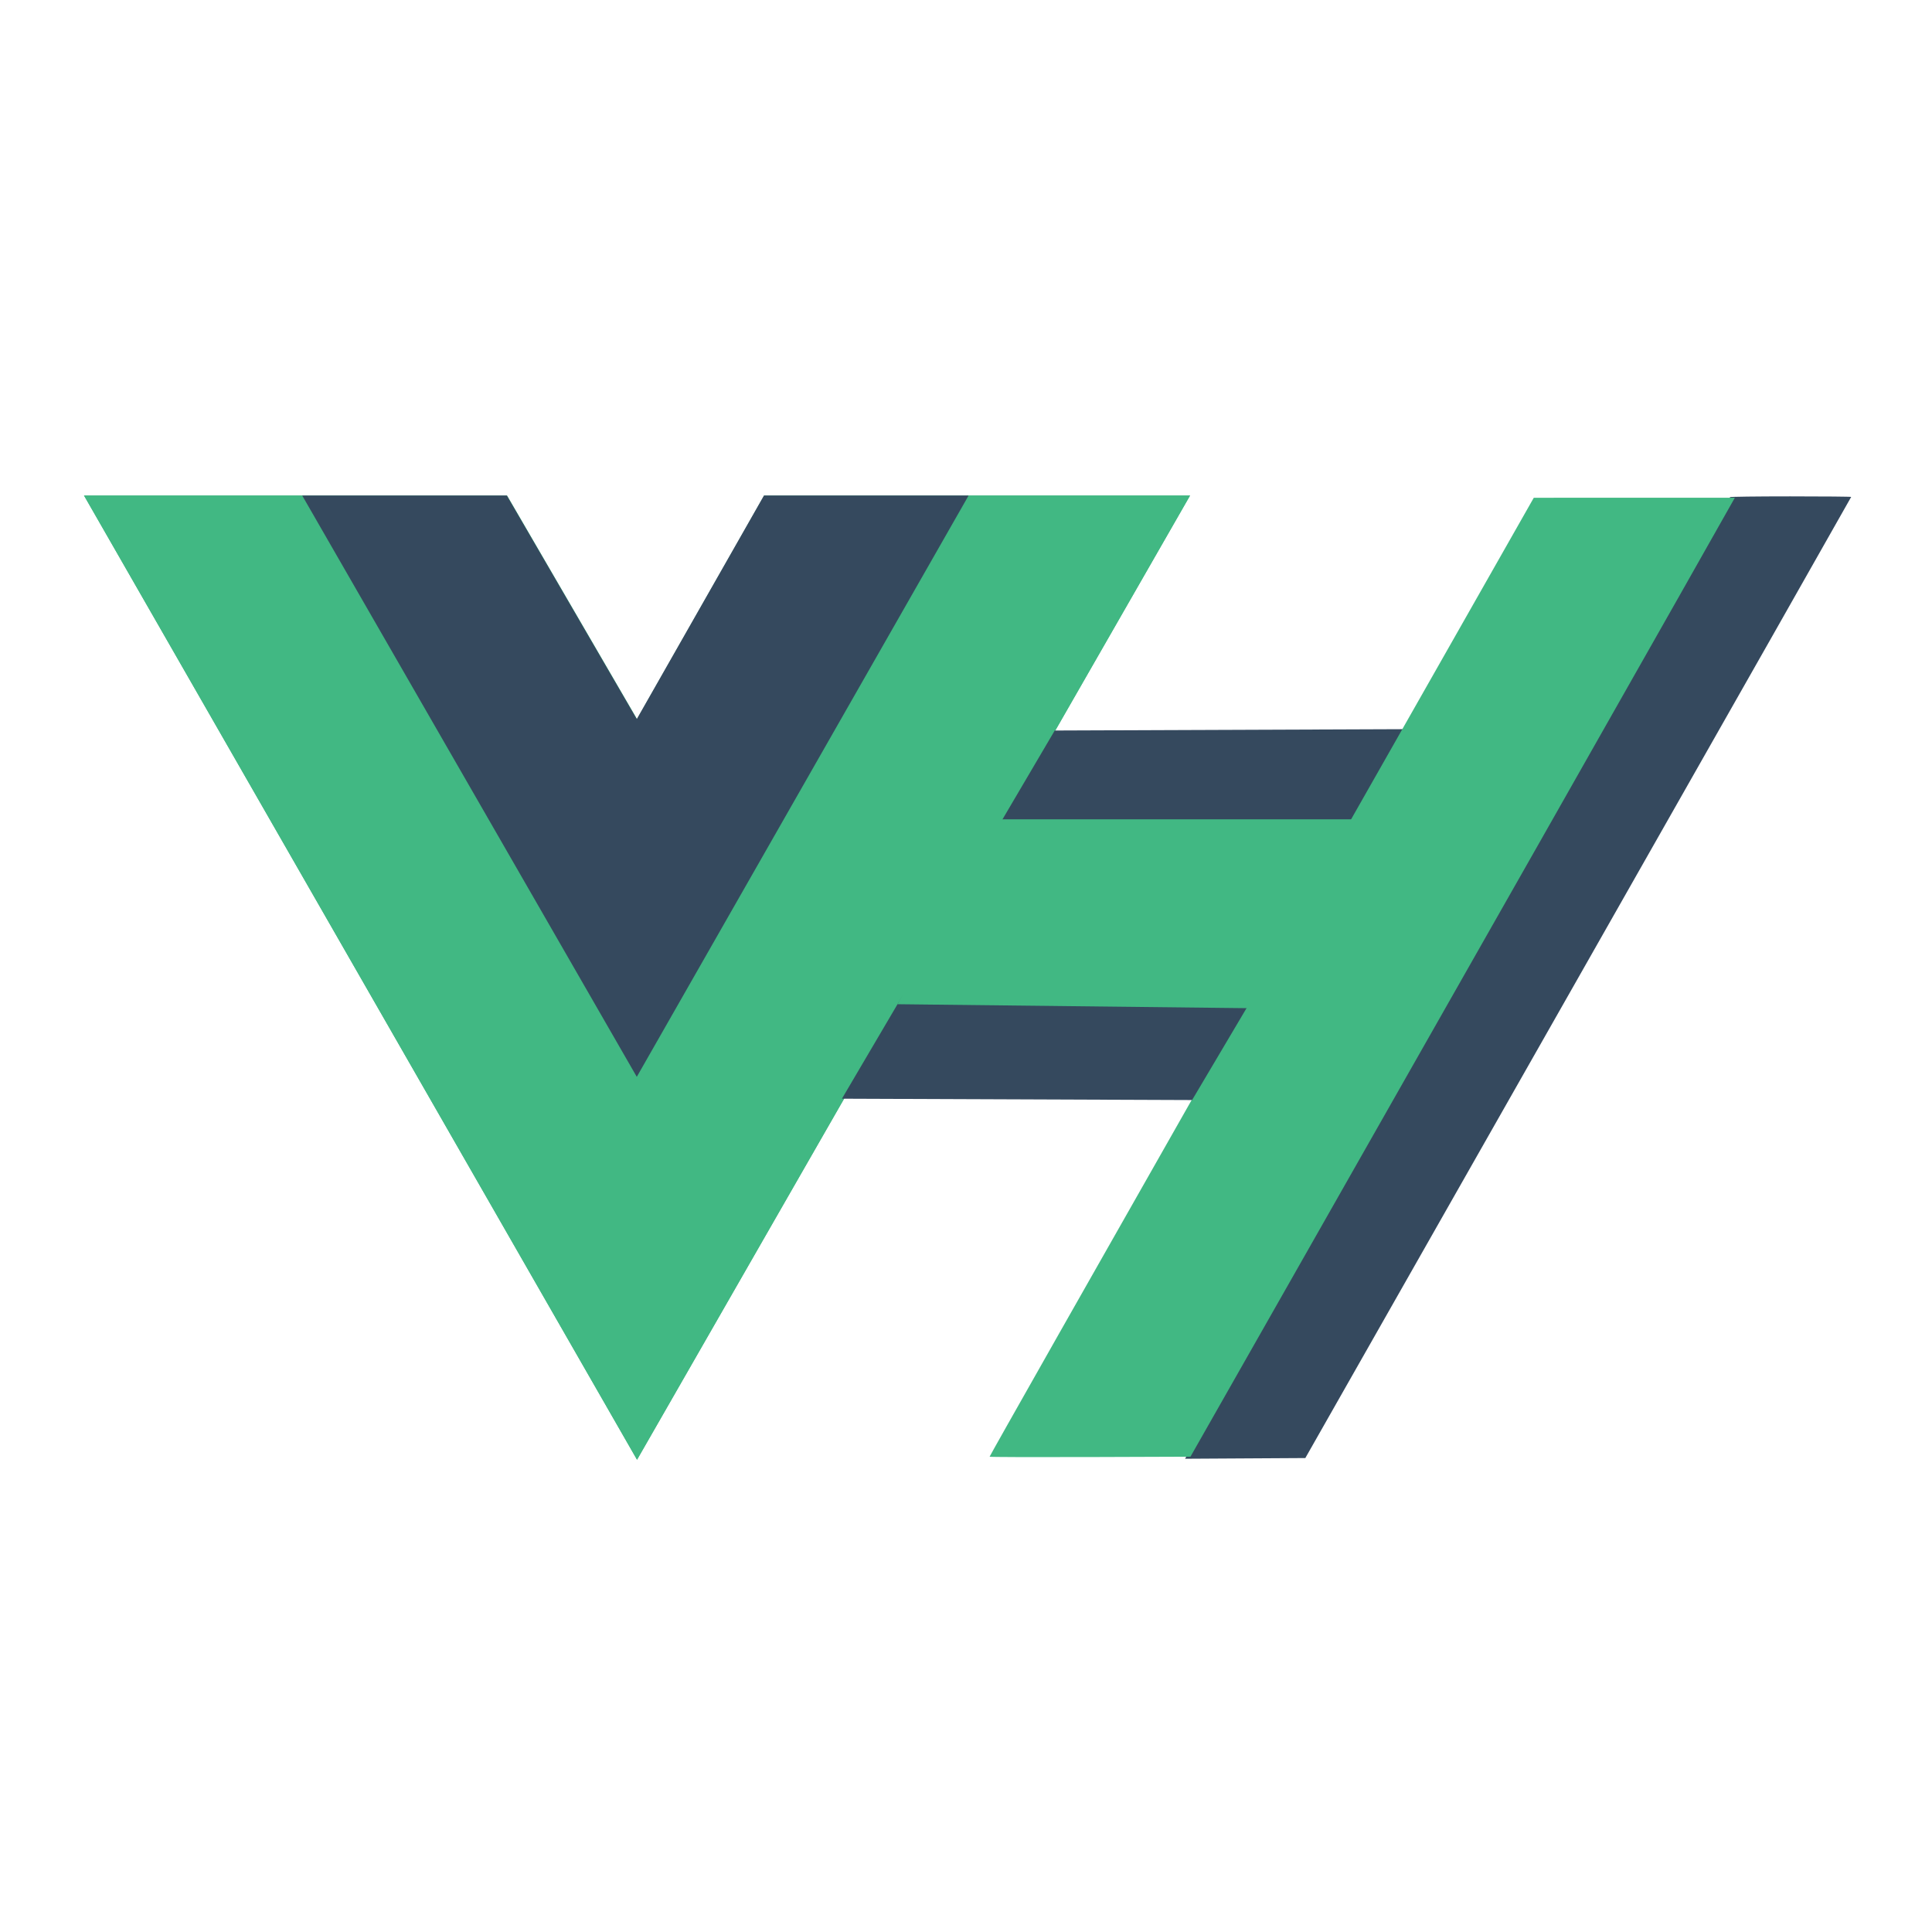
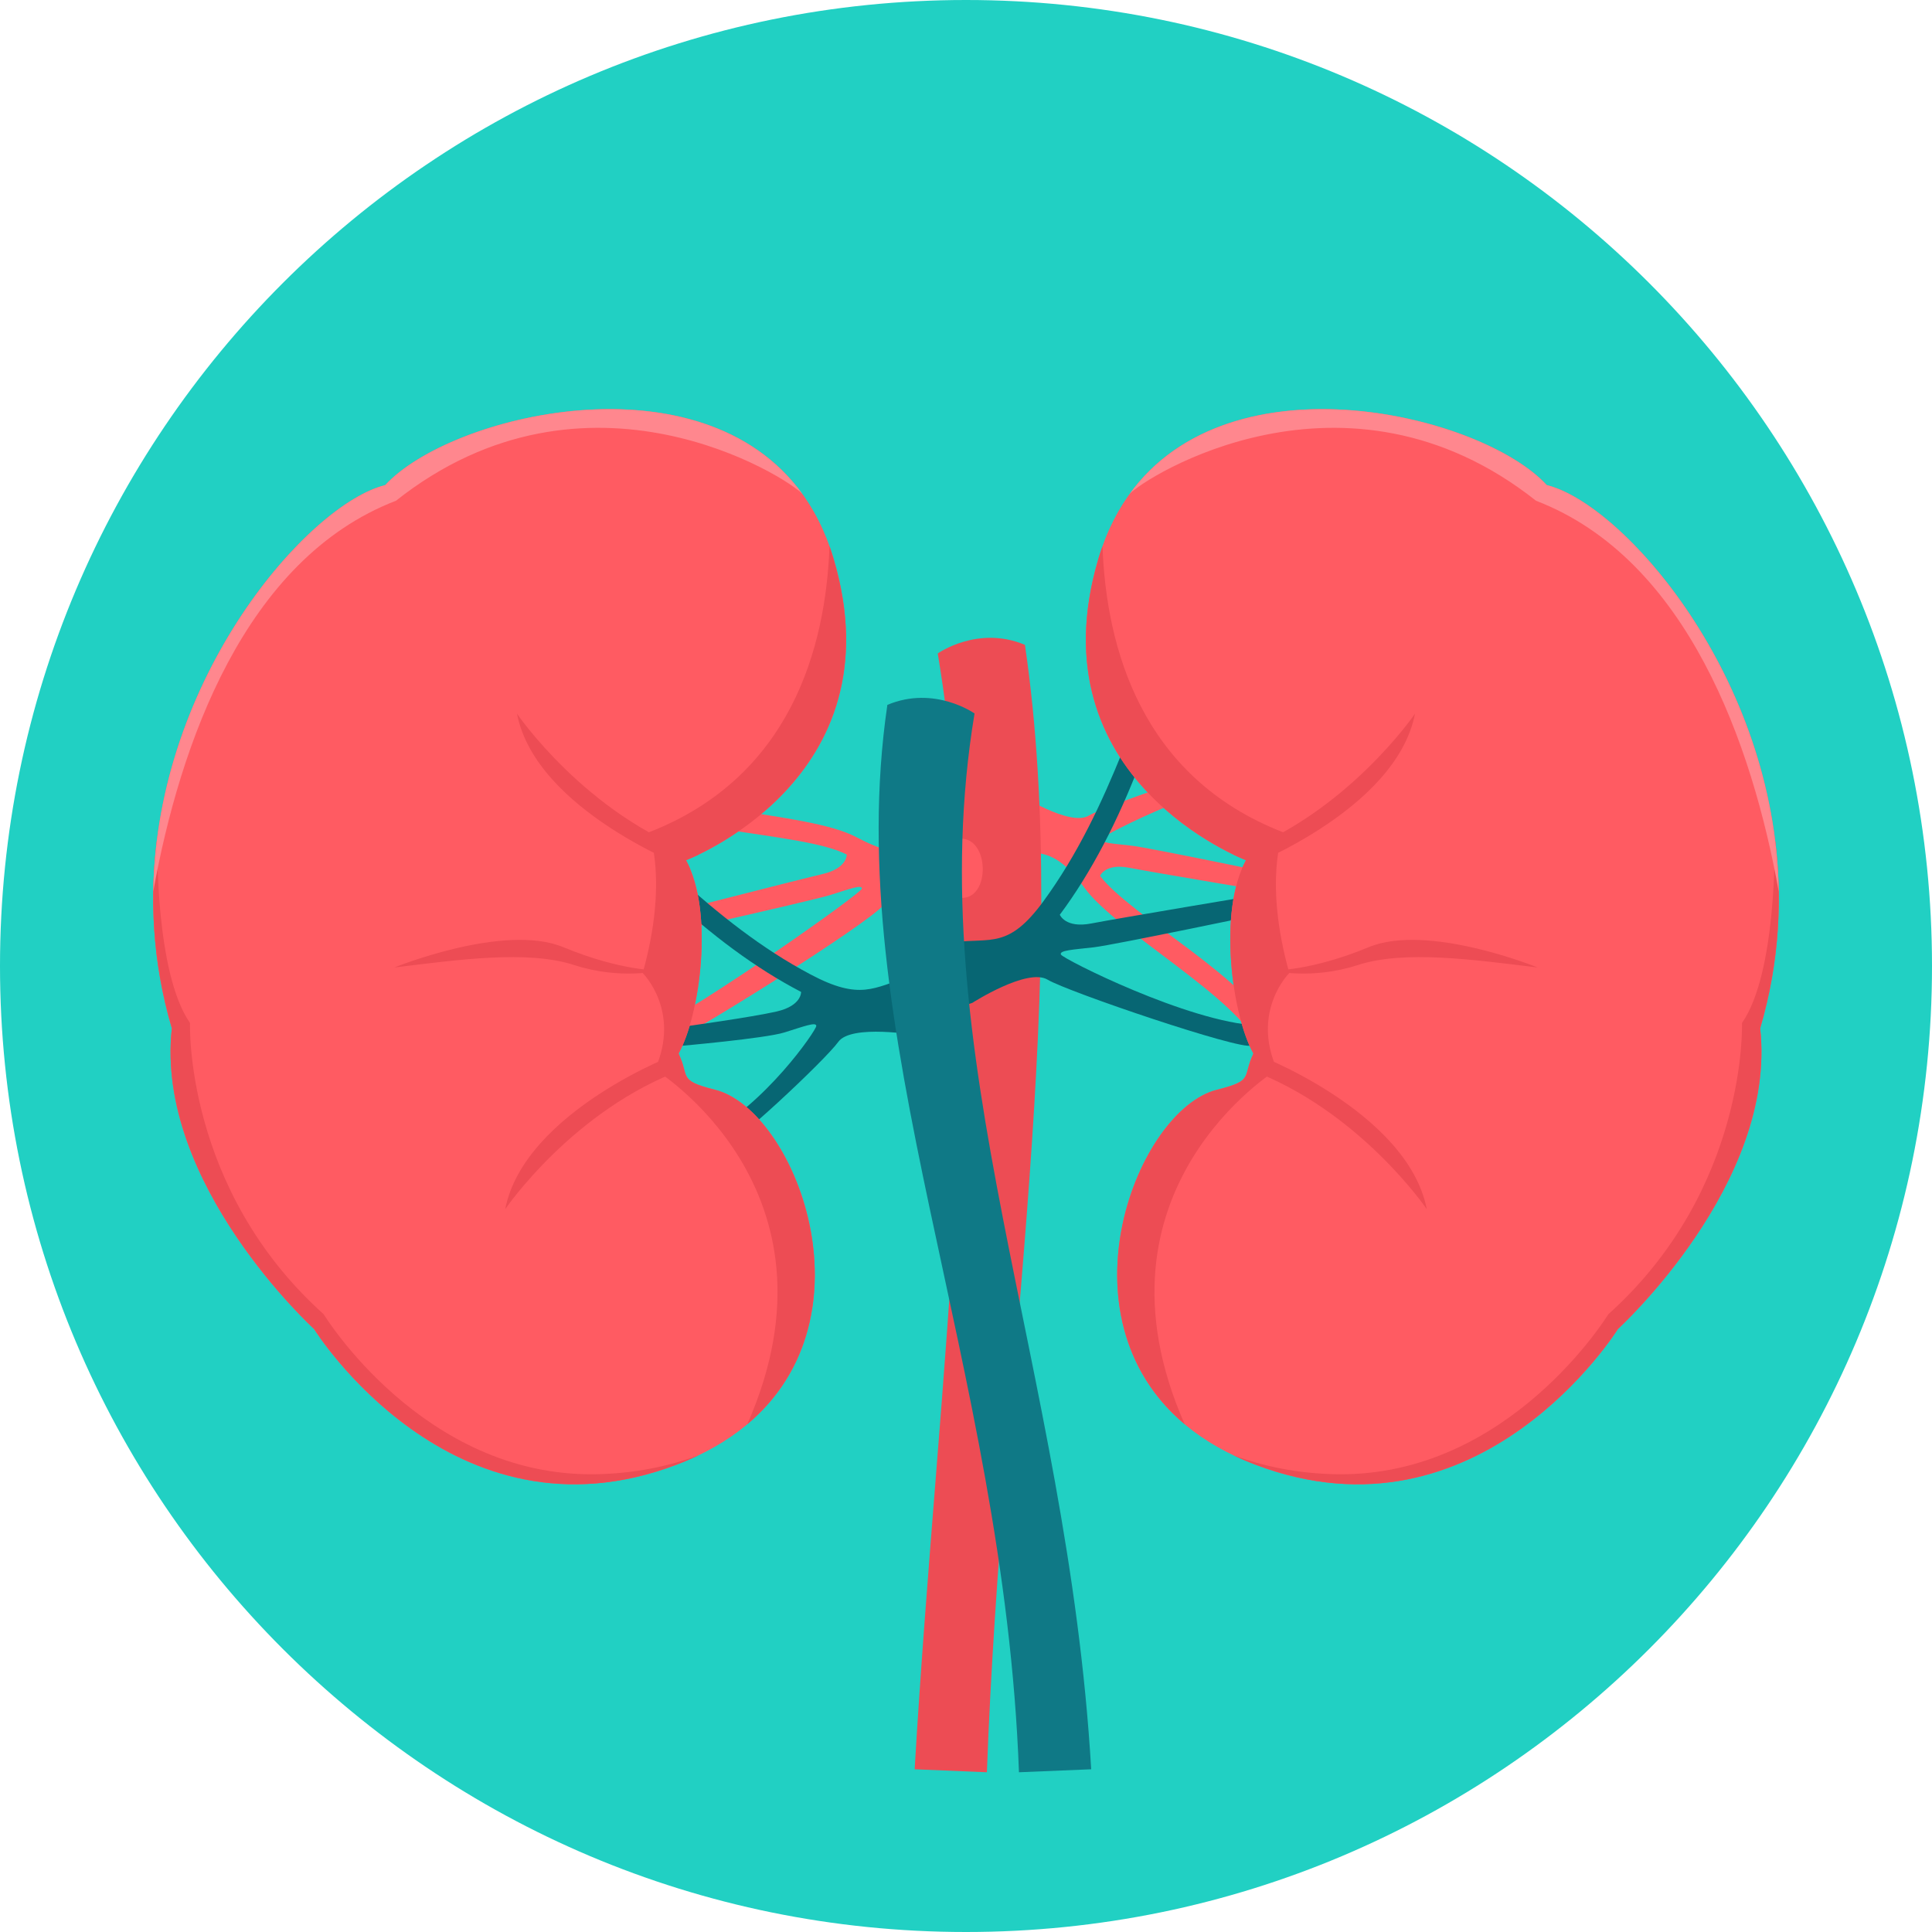
- <svg xmlns="http://www.w3.org/2000/svg" width="1200" height="1200" class="icon" viewBox="0 0 3280.944 2800">
-   <path fill="#41b883" d="M1645.332 601.004h375.675L1081.82 2238.478 142.636 601.004h718.477l220.708 379.704 216.013-379.704z" />
-   <path fill="#41b883" d="M142.636 601.004l939.185 1637.474 939.186-1637.474h-375.675l-563.51 982.484-568.208-982.484z" />
-   <path fill="#35495e" d="M513.188 601.004l568.207 987.23 563.511-987.23h-347.498l-216.013 379.704-220.708-379.704zM1607.792 1311.83l594.678 2.293 187.353-316.325-598.662 2.292zM2198.506 1909.57C2867.436 732.7 2939.502 605.426 2937.874 603.78c-.715-.723 45.303-1.314 102.262-1.314s103.562.428 103.562.951c0 .523-208.57 367.978-463.491 816.567L2216.715 2235.6l-102.1.596-102.102.596z" />
-   <path fill="#41b883" d="M1680.563 2233.328c0-1.34 168.208-298.145 440.375-777.048a4135645.775 4135645.775 0 00337.619-594.19l146.13-257.25 170.746-.04 170.747-.04-5.536 9.741c-3.044 5.358-43.727 77.302-90.407 159.875-85.356 150.992-337.562 595.163-656.602 1156.373l-172 302.559-170.536.588c-93.795.322-170.536.069-170.536-.567z" />
-   <path fill="#35495e" d="M1429.783 1625.351l594.679 2.292 187.353-316.324-598.662 2.292z" />
-   <path fill="#41b883" d="M1524.207 1464.903l608.285 6.877 173.746-320.909h-619.072z" />
+ <svg xmlns="http://www.w3.org/2000/svg" height="800px" width="800px" version="1.1" id="Layer_1" viewBox="0 0 511.998 511.998" xml:space="preserve" fill="#000000">
+   <g id="SVGRepo_bgCarrier" stroke-width="0" />
+   <g id="SVGRepo_tracerCarrier" stroke-linecap="round" stroke-linejoin="round" />
+   <g id="SVGRepo_iconCarrier">
+     <circle style="fill:#21D0C3;" cx="255.999" cy="255.999" r="255.999" />
+     <path style="fill:#FF5B62;" d="M265.549,225.359c9.084,1.127,13.35-1.66,21.872,9.962c8.521,11.619,40.887,29.219,46.092,42.069 l4.344-2.737c-5.503-14.44-38.541-32.082-46.33-42.536c0,0,1.342-3.393,7.739-2.148c6.395,1.246,41.529,7.117,41.529,7.117 l3.074-4.236c0,0-38.929-8.158-44.022-8.74c-5.093-0.584-8.524-0.746-8.043-1.792c0.481-1.045,31.234-16.596,48.288-17.421 c0,0,1.078-3.729-1.537-4.927c-2.613-1.198-45.08,13.213-50.039,16.188c-4.956,2.976-18.503-5.711-18.503-5.711 c-6.989-2.912-13.546,13.787-4.462,14.909L265.549,225.359L265.549,225.359z" />
+     <path style="fill:#ED4C54;" d="M248.511,173.177c0,0,10.598-7.545,23.105-2.285c12.706,86.615-6.132,190.503-10.082,298.774 l-19.141-0.793C248.651,362.245,263.459,263.175,248.511,173.177z" />
+     <path style="fill:#FF5B62;" d="M252.832,222.541c-9.157,2.768-12.713,6.3-25.933-0.706c-13.22-7.002-52.028-6.732-62.622-16.236 l-2.943,4.298c11.575,10.824,51.044,10.314,63.055,16.563c0,0,0.203,3.645-6.442,5.182c-6.648,1.537-52.468,13.32-52.468,13.32 l-1.078,5.131c0,0,50.444-11.289,55.557-12.883c5.115-1.596,8.457-2.881,8.457-1.729c0,1.151-41.418,30.468-57.331,38.333 c0,0,0.607,3.836,3.625,3.836c3.021,0,56.113-33.172,59.537-37.946c3.426-4.774,20.855-1.751,20.855-1.751 c7.946-0.269,6.888-18.179-2.271-15.412L252.832,222.541L252.832,222.541z" />
+     <g>
+       <path style="fill:#076673;" d="M252.845,249.698c9.796-1.215,14.398,1.79,23.588-10.742c9.19-12.532,15.505-26.13,21.121-39.987 l4.683,2.95c-5.935,15.571-12.976,29.219-21.376,40.494c0,0,1.451,3.658,8.348,2.315c6.897-1.342,44.784-7.675,44.784-7.675 l3.317,4.566c0,0-41.983,8.798-47.475,9.426c-5.494,0.629-9.194,0.804-8.674,1.931c0.518,1.129,33.686,17.899,52.078,18.787 c0,0,1.162,4.021-1.658,5.316c-2.817,1.289-48.617-14.248-53.963-17.46c-5.347-3.211-19.956,6.158-19.956,6.158 c-7.536,3.14-14.609-14.87-4.814-16.08L252.845,249.698L252.845,249.698z" />
+       <path style="fill:#076673;" d="M240.741,258.946c-9.157,2.767-12.713,6.3-25.933-0.706c-13.22-7.005-24.33-16.019-34.925-25.523 l-2.943,4.3c11.575,10.824,23.347,19.601,35.357,25.849c0,0,0.203,3.645-6.442,5.181c-6.648,1.537-24.771,4.03-24.771,4.03 l-1.078,5.131c0,0,22.747-2.002,27.86-3.596c5.117-1.596,8.457-2.881,8.457-1.729c0,1.151-13.723,21.182-29.633,29.046 c0,0,0.607,3.836,3.625,3.836c3.021,0,28.416-23.883,31.84-28.659c3.426-4.774,20.855-1.751,20.855-1.751 c7.946-0.269,6.888-18.179-2.271-15.412L240.741,258.946L240.741,258.946z" />
+     </g>
+     <path style="fill:#FF5B62;" d="M330.218,227.959c0,0-56.519-21.265-39.125-79.922c17.394-58.653,99.538-40.477,118.816-19.48 c24.341,5.97,77.972,71.122,56.552,143.958c4.52,41.199-37.7,79.692-37.7,79.692s-36.402,58.505-95.972,35.988 c-59.57-22.518-34.274-93.401-10.281-99.398c10.001-2.5,6.643-3.362,9.664-9.593C326.496,269.088,322.723,241.574,330.218,227.959z" />
+     <g>
+       <path style="fill:#ED4C54;" d="M329.053,230.369c0.247-0.093,40.895-15.383,45.94-41.246c0,0-18.262,26.868-48.041,37.399 c2.033,0.972,3.266,1.437,3.266,1.437C329.781,228.752,329.397,229.558,329.053,230.369z M330.818,283.323 c0.295-0.516,1.275-3.543,1.351-4.121c0.04-0.295,40.887,15.306,45.947,41.246C378.115,320.448,360.157,294.032,330.818,283.323z" />
+       <path style="fill:#ED4C54;" d="M407.482,256.39c0,0-29.106-11.864-44.765-5.379c-15.658,6.486-25.625,6.169-25.625,6.169 s10.204,2.613,22.702-1.422C372.288,251.725,390.476,254.333,407.482,256.39z" />
+       <path style="fill:#ED4C54;" d="M292.17,144.755c0.992,26.861,10.239,61.178,47.856,75.805c0,0-5.217,12.821,1.654,37.297 c0,0-10.211,10.08-3.253,25.583c0,0-51.926,31.748-24.469,94.004c-34.299-28.804-12.385-83.416,8.548-88.647 c10.001-2.5,6.643-3.362,9.664-9.593c-5.673-10.116-9.445-37.63-1.951-51.245c0,0-56.519-21.265-39.125-79.922 c0.333-1.127,0.697-2.212,1.078-3.281h-0.002V144.755z" />
+       <path style="fill:#ED4C54;" d="M470.311,221.821c0.038,1.914,0.556,36.062-8.667,49.281c0,0,1.581,43.976-35.432,77.194 c0,0-26.258,43.026-71.811,42.393c-10.484-0.146-19.677-2.121-27.618-5.071c1.902,0.915,3.893,1.78,6.006,2.577 c59.57,22.518,95.972-35.988,95.972-35.988s42.22-38.495,37.7-79.692C471.634,254.926,472.421,237.788,470.311,221.821z" />
+     </g>
+     <path style="fill:#FF878E;" d="M299.312,130.968c3.762-4.326,57.123-38.358,107.753,1.736 c40.132,15.425,57.324,64.665,64.322,103.586c-0.897-57.05-41.274-102.777-61.478-107.733c-17.097-18.618-83.618-35.01-110.598,2.41 V130.968z" />
+     <path style="fill:#FF5B62;" d="M181.78,227.959c0,0,56.519-21.265,39.125-79.922c-17.394-58.653-99.538-40.477-118.816-19.48 c-24.341,5.97-77.972,71.122-56.552,143.958c-4.52,41.2,37.7,79.693,37.7,79.693s36.402,58.505,95.972,35.988 s34.274-93.401,10.281-99.398c-10.001-2.5-6.643-3.362-9.664-9.593C185.502,269.088,189.275,241.574,181.78,227.959z" />
+     <g>
+       <path style="fill:#ED4C54;" d="M182.945,230.369c-0.247-0.093-40.895-15.383-45.94-41.246c0,0,18.262,26.868,48.041,37.399 c-2.033,0.972-3.266,1.437-3.266,1.437C182.217,228.752,182.601,229.558,182.945,230.369z M181.18,283.323 c-0.295-0.516-1.274-3.543-1.351-4.121c-0.04-0.295-40.884,15.306-45.947,41.246C133.883,320.448,151.841,294.032,181.18,283.323z" />
+       <path style="fill:#ED4C54;" d="M104.516,256.39c0,0,29.106-11.864,44.765-5.379c15.658,6.486,25.625,6.169,25.625,6.169 s-10.204,2.613-22.699-1.422C139.71,251.725,121.524,254.333,104.516,256.39z" />
+       <path style="fill:#ED4C54;" d="M219.828,144.755c-0.992,26.861-10.242,61.178-47.856,75.805c0,0,5.217,12.821-1.656,37.297 c0,0,10.211,10.08,3.252,25.583c0,0,51.926,31.748,24.469,94.004c34.299-28.804,12.385-83.416-8.548-88.647 c-10.001-2.5-6.643-3.362-9.664-9.593c5.673-10.116,9.446-37.63,1.951-51.245c0,0,56.519-21.265,39.125-79.922 c-0.333-1.127-0.697-2.212-1.078-3.281h0.005V144.755z" />
+       <path style="fill:#ED4C54;" d="M41.687,221.821c-0.038,1.914-0.556,36.062,8.667,49.281c0,0-1.581,43.976,35.432,77.194 c0,0,26.258,43.026,71.811,42.393c10.484-0.146,19.676-2.121,27.618-5.071c-1.9,0.915-3.893,1.78-6.006,2.577 c-59.57,22.518-95.97-35.988-95.97-35.988s-42.222-38.495-37.7-79.692c-5.173-17.588-5.959-34.726-3.849-50.694L41.687,221.821 L41.687,221.821z" />
+     </g>
+     <path style="fill:#FF878E;" d="M212.686,130.968c-3.762-4.326-57.123-38.358-107.753,1.736 C64.8,148.128,47.609,197.369,40.611,236.29c0.897-57.05,41.274-102.777,61.48-107.733c17.097-18.618,83.616-35.01,110.595,2.41 L212.686,130.968L212.686,130.968z" />
+     <path style="fill:#0F7986;" d="M258.263,189.083c0,0-10.596-7.54-23.103-2.282c-12.704,86.612,30.927,174.595,34.874,282.866 l19.143-0.793C282.917,362.245,243.314,279.083,258.263,189.083z" />
+   </g>
</svg>
